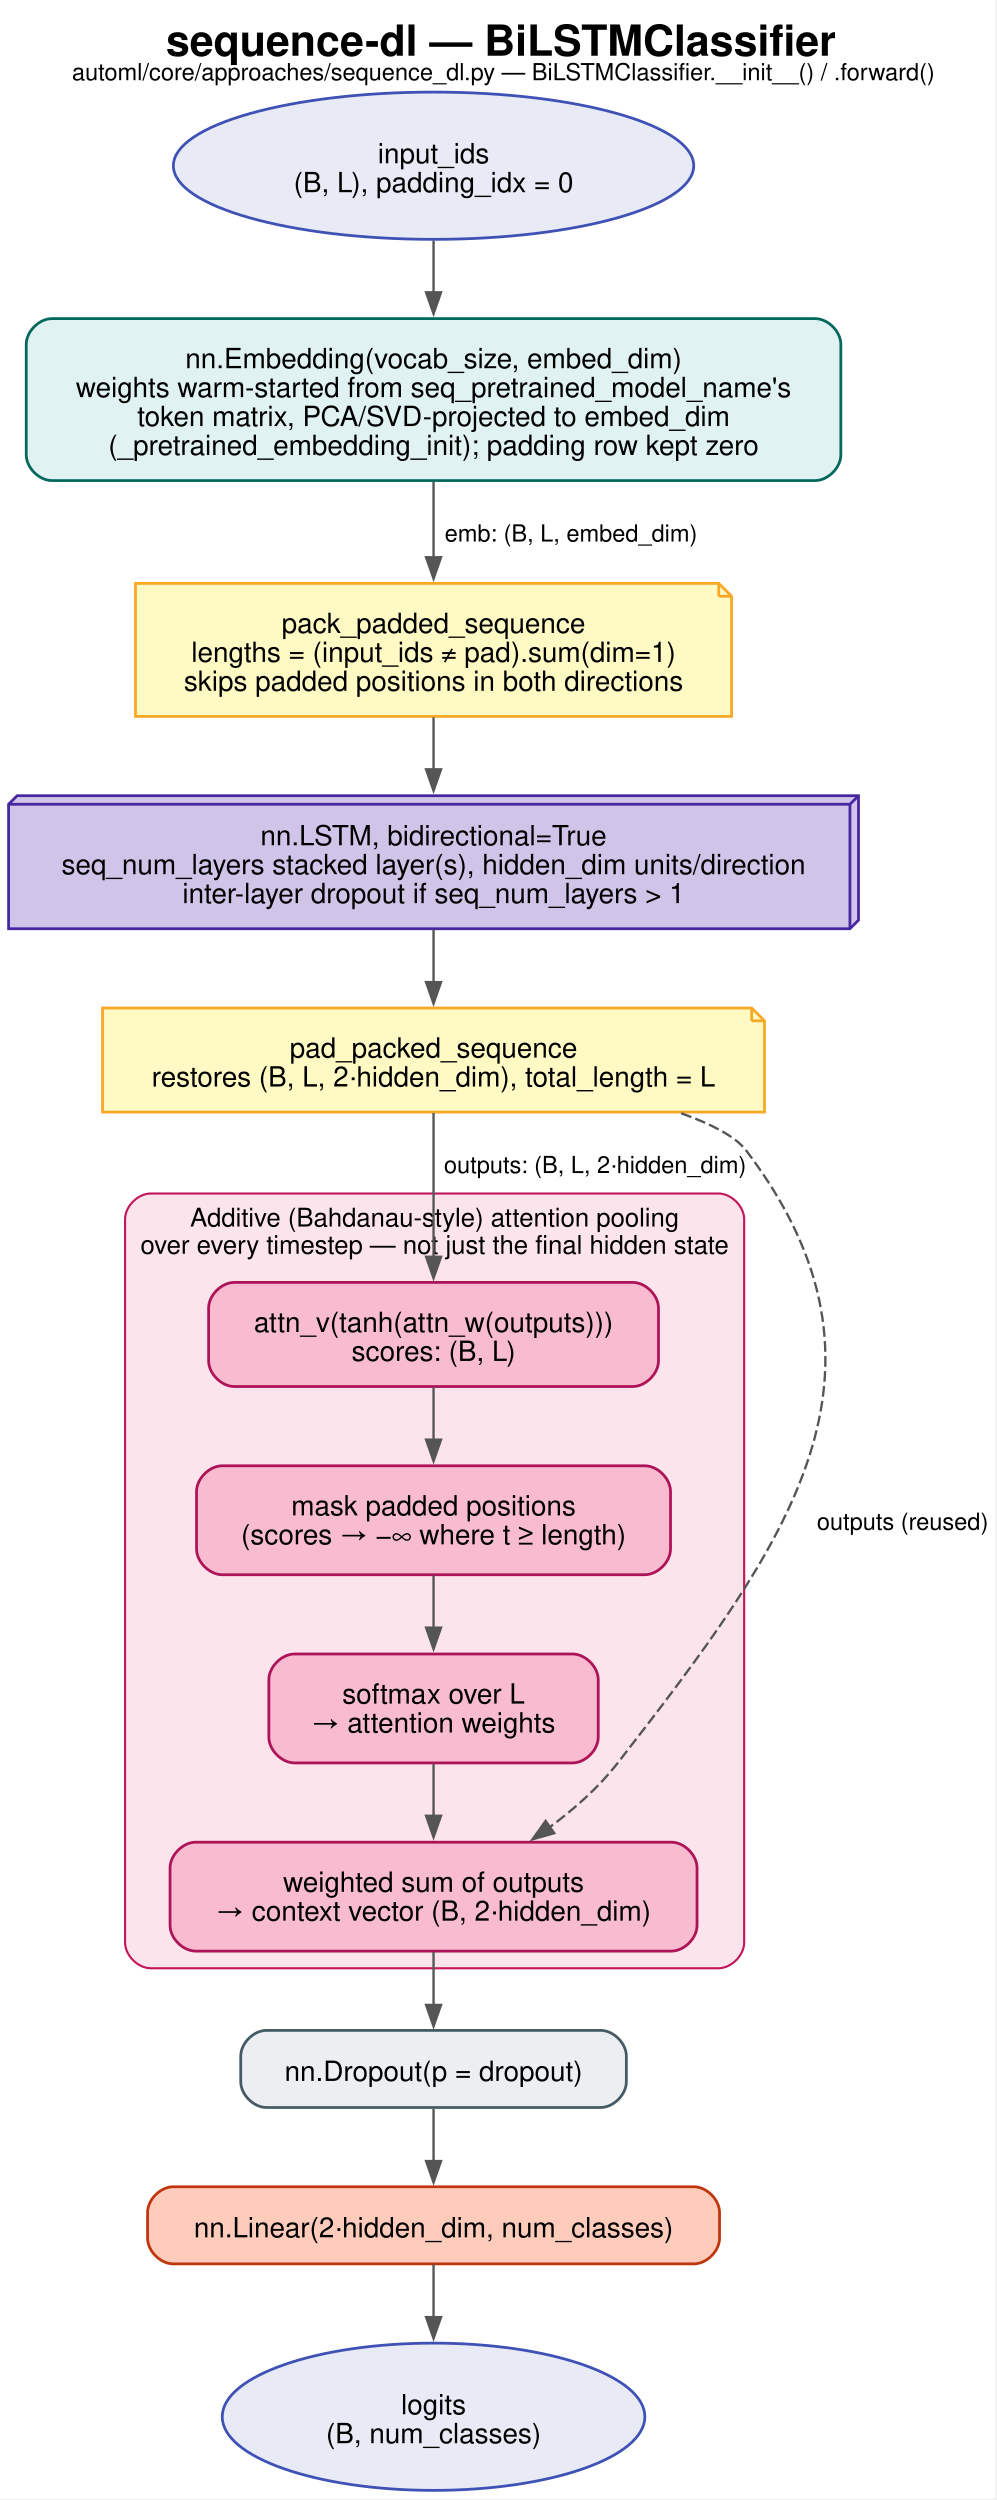
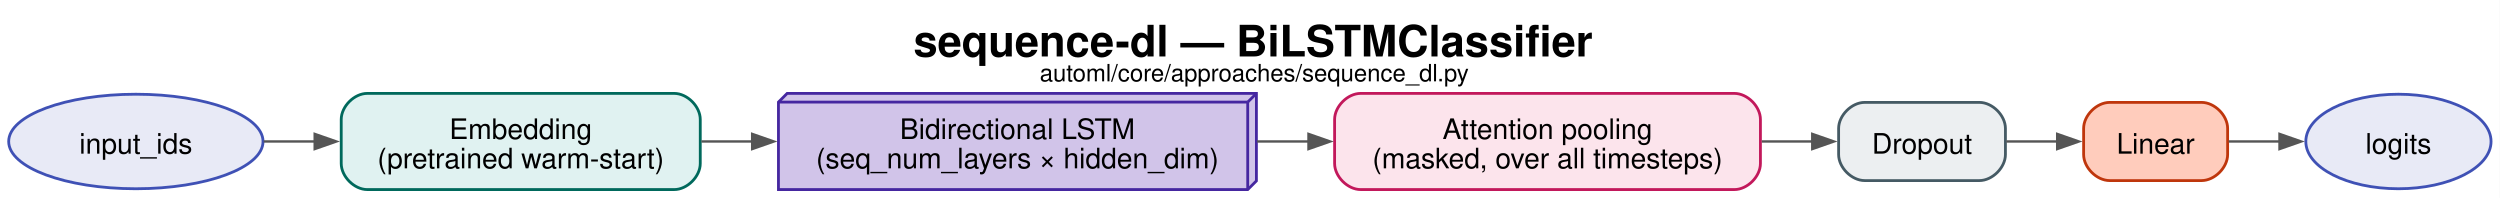
- <svg xmlns="http://www.w3.org/2000/svg" width="465pt" height="1167pt" viewBox="0.00 0.00 465.00 1167.00">
-   <g id="graph0" class="graph" transform="scale(1 1) rotate(0) translate(4 1162.51)">
-     <polygon fill="white" stroke="none" points="-4,4 -4,-1162.51 460.68,-1162.51 460.68,4 -4,4" />
-     <text xml:space="preserve" text-anchor="start" x="73.46" y="-1136.51" font-family="Helvetica,sans-Serif" font-weight="bold" font-size="20.00">sequence-dl — BiLSTMClassifier</text>
-     <text xml:space="preserve" text-anchor="start" x="29.59" y="-1125.06" font-family="Helvetica,sans-Serif" font-size="11.00">automl/core/approaches/sequence_dl.py — BiLSTMClassifier.__init__() / .forward()</text>
-     <g id="clust1" class="cluster">
-       <path fill="#fce4ec" stroke="#c2185b" d="M66.38,-243.73C66.38,-243.73 331.38,-243.73 331.38,-243.73 337.38,-243.73 343.38,-249.73 343.38,-255.73 343.38,-255.73 343.38,-593.38 343.38,-593.38 343.38,-599.38 337.38,-605.38 331.38,-605.38 331.38,-605.38 66.37,-605.38 66.37,-605.38 60.37,-605.38 54.38,-599.38 54.38,-593.38 54.38,-593.38 54.38,-255.73 54.38,-255.73 54.38,-249.73 60.38,-243.73 66.38,-243.73" />
-       <text xml:space="preserve" text-anchor="middle" x="198.88" y="-589.98" font-family="Helvetica,sans-Serif" font-size="12.00">Additive (Bahdanau-style) attention pooling</text>
-       <text xml:space="preserve" text-anchor="middle" x="198.88" y="-577.23" font-family="Helvetica,sans-Serif" font-size="12.00">over every timestep — not just the final hidden state</text>
-     </g>
+ <svg xmlns="http://www.w3.org/2000/svg" width="1151pt" height="91pt" viewBox="0.00 0.00 1151.00 91.00">
+   <g id="graph0" class="graph" transform="scale(1 1) rotate(0) translate(4 87.28)">
+     <polygon fill="white" stroke="none" points="-4,4 -4,-87.28 1146.87,-87.28 1146.87,4 -4,4" />
+     <text xml:space="preserve" text-anchor="start" x="416.56" y="-61.28" font-family="Helvetica,sans-Serif" font-weight="bold" font-size="20.00">sequence-dl — BiLSTMClassifier</text>
+     <text xml:space="preserve" text-anchor="start" x="474.69" y="-49.83" font-family="Helvetica,sans-Serif" font-size="11.00">automl/core/approaches/sequence_dl.py</text>
    <g id="node1" class="node">
-       <ellipse fill="#e8eaf6" stroke="#3f51b5" stroke-width="1.3" cx="198.38" cy="-1085.15" rx="121.45" ry="34.37" />
-       <text xml:space="preserve" text-anchor="middle" x="198.38" y="-1086.3" font-family="Helvetica,sans-Serif" font-size="13.00">input_ids</text>
-       <text xml:space="preserve" text-anchor="middle" x="198.38" y="-1072.8" font-family="Helvetica,sans-Serif" font-size="13.00">(B, L), padding_idx = 0</text>
+       <ellipse fill="#e8eaf6" stroke="#3f51b5" stroke-width="1.3" cx="58.55" cy="-22.14" rx="58.55" ry="21.76" />
+       <text xml:space="preserve" text-anchor="middle" x="58.55" y="-16.54" font-family="Helvetica,sans-Serif" font-size="13.00">input_ids</text>
    </g>
    <g id="node2" class="node">
-       <path fill="#e0f2f1" stroke="#00695c" stroke-width="1.3" d="M376.5,-1013.78C376.5,-1013.78 20.25,-1013.78 20.25,-1013.78 14.25,-1013.78 8.25,-1007.78 8.25,-1001.78 8.25,-1001.78 8.25,-950.18 8.25,-950.18 8.25,-944.18 14.25,-938.18 20.25,-938.18 20.25,-938.18 376.5,-938.18 376.5,-938.18 382.5,-938.18 388.5,-944.18 388.5,-950.18 388.5,-950.18 388.5,-1001.78 388.5,-1001.78 388.5,-1007.78 382.5,-1013.78 376.5,-1013.78" />
-       <text xml:space="preserve" text-anchor="middle" x="198.38" y="-990.63" font-family="Helvetica,sans-Serif" font-size="13.00">nn.Embedding(vocab_size, embed_dim)</text>
-       <text xml:space="preserve" text-anchor="middle" x="198.38" y="-977.13" font-family="Helvetica,sans-Serif" font-size="13.00">weights warm-started from seq_pretrained_model_name's</text>
-       <text xml:space="preserve" text-anchor="middle" x="198.38" y="-963.63" font-family="Helvetica,sans-Serif" font-size="13.00">token matrix, PCA/SVD-projected to embed_dim</text>
-       <text xml:space="preserve" text-anchor="middle" x="198.38" y="-950.13" font-family="Helvetica,sans-Serif" font-size="13.00">(_pretrained_embedding_init); padding row kept zero</text>
+       <path fill="#e0f2f1" stroke="#00695c" stroke-width="1.3" d="M306.4,-44.28C306.4,-44.28 165.1,-44.28 165.1,-44.28 159.1,-44.28 153.1,-38.28 153.1,-32.28 153.1,-32.28 153.1,-12 153.1,-12 153.1,-6 159.1,0 165.1,0 165.1,0 306.4,0 306.4,0 312.4,0 318.4,-6 318.4,-12 318.4,-12 318.4,-32.28 318.4,-32.28 318.4,-38.28 312.4,-44.28 306.4,-44.28" />
+       <text xml:space="preserve" text-anchor="middle" x="235.75" y="-23.29" font-family="Helvetica,sans-Serif" font-size="13.00">Embedding</text>
+       <text xml:space="preserve" text-anchor="middle" x="235.75" y="-9.79" font-family="Helvetica,sans-Serif" font-size="13.00">(pretrained warm-start)</text>
+     </g>
+     <g id="edge1" class="edge">
+       <path fill="none" stroke="#555555" stroke-width="1.1" d="M117.4,-22.14C125.06,-22.14 133.05,-22.14 141.12,-22.14" />
+       <polygon fill="#555555" stroke="#555555" stroke-width="1.1" points="140.88,-25.64 150.88,-22.14 140.88,-18.64 140.88,-25.64" />
+     </g>
+     <g id="node3" class="node">
+       <polygon fill="#d1c4e9" stroke="#4527a0" stroke-width="1.3" points="574.45,-44.28 358.4,-44.28 354.4,-40.28 354.4,0 570.45,0 574.45,-4 574.45,-44.28" />
+       <polyline fill="none" stroke="#4527a0" stroke-width="1.3" points="570.45,-40.28 354.4,-40.28" />
+       <polyline fill="none" stroke="#4527a0" stroke-width="1.3" points="570.45,-40.28 570.45,0" />
+       <polyline fill="none" stroke="#4527a0" stroke-width="1.3" points="570.45,-40.28 574.45,-44.28" />
+       <text xml:space="preserve" text-anchor="middle" x="464.42" y="-23.29" font-family="Helvetica,sans-Serif" font-size="13.00">Bidirectional LSTM</text>
+       <text xml:space="preserve" text-anchor="middle" x="464.42" y="-9.79" font-family="Helvetica,sans-Serif" font-size="13.00">(seq_num_layers × hidden_dim)</text>
+     </g>
+     <g id="edge2" class="edge">
+       <path fill="none" stroke="#555555" stroke-width="1.1" d="M318.9,-22.14C326.56,-22.14 334.43,-22.14 342.35,-22.14" />
+       <polygon fill="#555555" stroke="#555555" stroke-width="1.1" points="342.3,-25.64 352.3,-22.14 342.3,-18.64 342.3,-25.64" />
+     </g>
+     <g id="node4" class="node">
+       <path fill="#fce4ec" stroke="#c2185b" stroke-width="1.3" d="M794.5,-44.28C794.5,-44.28 622.45,-44.28 622.45,-44.28 616.45,-44.28 610.45,-38.28 610.45,-32.28 610.45,-32.28 610.45,-12 610.45,-12 610.45,-6 616.45,0 622.45,0 622.45,0 794.5,0 794.5,0 800.5,0 806.5,-6 806.5,-12 806.5,-12 806.5,-32.28 806.5,-32.28 806.5,-38.28 800.5,-44.28 794.5,-44.28" />
+       <text xml:space="preserve" text-anchor="middle" x="708.47" y="-23.29" font-family="Helvetica,sans-Serif" font-size="13.00">Attention pooling</text>
+       <text xml:space="preserve" text-anchor="middle" x="708.47" y="-9.79" font-family="Helvetica,sans-Serif" font-size="13.00">(masked, over all timesteps)</text>
+     </g>
+     <g id="edge3" class="edge">
+       <path fill="none" stroke="#555555" stroke-width="1.1" d="M574.76,-22.14C582.67,-22.14 590.65,-22.14 598.56,-22.14" />
+       <polygon fill="#555555" stroke="#555555" stroke-width="1.1" points="598.42,-25.64 608.42,-22.14 598.42,-18.64 598.42,-25.64" />
+     </g>
+     <g id="node5" class="node">
+       <path fill="#eceff1" stroke="#455a64" stroke-width="1.3" d="M907.3,-40.14C907.3,-40.14 854.5,-40.14 854.5,-40.14 848.5,-40.14 842.5,-34.14 842.5,-28.14 842.5,-28.14 842.5,-16.14 842.5,-16.14 842.5,-10.14 848.5,-4.14 854.5,-4.14 854.5,-4.14 907.3,-4.14 907.3,-4.14 913.3,-4.14 919.3,-10.14 919.3,-16.14 919.3,-16.14 919.3,-28.14 919.3,-28.14 919.3,-34.14 913.3,-40.14 907.3,-40.14" />
+       <text xml:space="preserve" text-anchor="middle" x="880.9" y="-16.54" font-family="Helvetica,sans-Serif" font-size="13.00">Dropout</text>
    </g>
    <g id="edge4" class="edge">
-       <path fill="none" stroke="#555555" stroke-width="1.1" d="M198.38,-1050.24C198.38,-1042.49 198.38,-1034.1 198.38,-1025.86" />
-       <polygon fill="#555555" stroke="#555555" stroke-width="1.1" points="201.88,-1026.05 198.38,-1016.05 194.88,-1026.05 201.88,-1026.05" />
+       <path fill="none" stroke="#555555" stroke-width="1.1" d="M807.13,-22.14C815.13,-22.14 822.99,-22.14 830.4,-22.14" />
+       <polygon fill="#555555" stroke="#555555" stroke-width="1.1" points="830.36,-25.64 840.36,-22.14 830.36,-18.64 830.36,-25.64" />
    </g>
-     <g id="node3" class="node">
-       <polygon fill="#fff9c4" stroke="#f9a825" stroke-width="1.3" points="331.5,-890.18 59.25,-890.18 59.25,-828.08 337.5,-828.08 337.5,-884.18 331.5,-890.18" />
-       <polyline fill="none" stroke="#f9a825" stroke-width="1.3" points="331.5,-890.18 331.5,-884.18" />
-       <polyline fill="none" stroke="#f9a825" stroke-width="1.3" points="337.5,-884.18 331.5,-884.18" />
-       <text xml:space="preserve" text-anchor="middle" x="198.38" y="-867.03" font-family="Helvetica,sans-Serif" font-size="13.00">pack_padded_sequence</text>
-       <text xml:space="preserve" text-anchor="middle" x="198.38" y="-853.53" font-family="Helvetica,sans-Serif" font-size="13.00">lengths = (input_ids ≠ pad).sum(dim=1)</text>
-       <text xml:space="preserve" text-anchor="middle" x="198.38" y="-840.03" font-family="Helvetica,sans-Serif" font-size="13.00">skips padded positions in both directions</text>
+     <g id="node6" class="node">
+       <path fill="#ffccbc" stroke="#bf360c" stroke-width="1.3" d="M1009.6,-40.14C1009.6,-40.14 967.3,-40.14 967.3,-40.14 961.3,-40.14 955.3,-34.14 955.3,-28.14 955.3,-28.14 955.3,-16.14 955.3,-16.14 955.3,-10.14 961.3,-4.14 967.3,-4.14 967.3,-4.14 1009.6,-4.14 1009.6,-4.14 1015.6,-4.14 1021.6,-10.14 1021.6,-16.14 1021.6,-16.14 1021.6,-28.14 1021.6,-28.14 1021.6,-34.14 1015.6,-40.14 1009.6,-40.14" />
+       <text xml:space="preserve" text-anchor="middle" x="988.45" y="-16.54" font-family="Helvetica,sans-Serif" font-size="13.00">Linear</text>
    </g>
    <g id="edge5" class="edge">
-       <path fill="none" stroke="#555555" stroke-width="1.1" d="M198.38,-937.69C198.38,-926.41 198.38,-913.95 198.38,-902.37" />
-       <polygon fill="#555555" stroke="#555555" stroke-width="1.1" points="201.88,-902.38 198.38,-892.38 194.88,-902.38 201.88,-902.38" />
-       <text xml:space="preserve" text-anchor="middle" x="259.5" y="-909.73" font-family="Helvetica,sans-Serif" font-size="11.00">  emb: (B, L, embed_dim)</text>
+       <path fill="none" stroke="#555555" stroke-width="1.1" d="M919.7,-22.14C927.33,-22.14 935.4,-22.14 943.22,-22.14" />
+       <polygon fill="#555555" stroke="#555555" stroke-width="1.1" points="943.13,-25.64 953.13,-22.14 943.13,-18.64 943.13,-25.64" />
    </g>
-     <g id="node4" class="node">
-       <polygon fill="#d1c4e9" stroke="#4527a0" stroke-width="1.3" points="396.75,-791.08 4,-791.08 0,-787.08 0,-728.98 392.75,-728.98 396.75,-732.98 396.75,-791.08" />
-       <polyline fill="none" stroke="#4527a0" stroke-width="1.3" points="392.75,-787.08 0,-787.08" />
-       <polyline fill="none" stroke="#4527a0" stroke-width="1.3" points="392.75,-787.08 392.75,-728.98" />
-       <polyline fill="none" stroke="#4527a0" stroke-width="1.3" points="392.75,-787.08 396.75,-791.08" />
-       <text xml:space="preserve" text-anchor="middle" x="198.38" y="-767.93" font-family="Helvetica,sans-Serif" font-size="13.00">nn.LSTM, bidirectional=True</text>
-       <text xml:space="preserve" text-anchor="middle" x="198.38" y="-754.43" font-family="Helvetica,sans-Serif" font-size="13.00">seq_num_layers stacked layer(s), hidden_dim units/direction</text>
-       <text xml:space="preserve" text-anchor="middle" x="198.38" y="-740.93" font-family="Helvetica,sans-Serif" font-size="13.00">inter-layer dropout if seq_num_layers &gt; 1</text>
+     <g id="node7" class="node">
+       <ellipse fill="#e8eaf6" stroke="#3f51b5" stroke-width="1.3" cx="1100.24" cy="-22.14" rx="42.64" ry="21.76" />
+       <text xml:space="preserve" text-anchor="middle" x="1100.24" y="-16.54" font-family="Helvetica,sans-Serif" font-size="13.00">logits</text>
    </g>
    <g id="edge6" class="edge">
-       <path fill="none" stroke="#555555" stroke-width="1.1" d="M198.38,-827.67C198.38,-819.89 198.38,-811.37 198.38,-803.12" />
-       <polygon fill="#555555" stroke="#555555" stroke-width="1.1" points="201.88,-803.38 198.38,-793.38 194.88,-803.38 201.88,-803.38" />
-     </g>
-     <g id="node5" class="node">
-       <polygon fill="#fff9c4" stroke="#f9a825" stroke-width="1.3" points="346.88,-691.98 43.88,-691.98 43.88,-643.38 352.88,-643.38 352.88,-685.98 346.88,-691.98" />
-       <polyline fill="none" stroke="#f9a825" stroke-width="1.3" points="346.88,-691.98 346.88,-685.98" />
-       <polyline fill="none" stroke="#f9a825" stroke-width="1.3" points="352.88,-685.98 346.88,-685.98" />
-       <text xml:space="preserve" text-anchor="middle" x="198.38" y="-668.83" font-family="Helvetica,sans-Serif" font-size="13.00">pad_packed_sequence</text>
-       <text xml:space="preserve" text-anchor="middle" x="198.38" y="-655.33" font-family="Helvetica,sans-Serif" font-size="13.00">restores (B, L, 2·hidden_dim), total_length = L</text>
-     </g>
-     <g id="edge7" class="edge">
-       <path fill="none" stroke="#555555" stroke-width="1.1" d="M198.38,-728.44C198.38,-720.53 198.38,-711.95 198.38,-703.83" />
-       <polygon fill="#555555" stroke="#555555" stroke-width="1.1" points="201.88,-704.05 198.38,-694.05 194.88,-704.05 201.88,-704.05" />
-     </g>
-     <g id="node6" class="node">
-       <path fill="#f8bbd0" stroke="#ad1457" stroke-width="1.3" d="M291.38,-563.88C291.38,-563.88 105.38,-563.88 105.38,-563.88 99.38,-563.88 93.38,-557.88 93.38,-551.88 93.38,-551.88 93.38,-527.28 93.38,-527.28 93.38,-521.28 99.38,-515.28 105.38,-515.28 105.38,-515.28 291.38,-515.28 291.38,-515.28 297.38,-515.28 303.38,-521.28 303.38,-527.28 303.38,-527.28 303.38,-551.88 303.38,-551.88 303.38,-557.88 297.38,-563.88 291.38,-563.88" />
-       <text xml:space="preserve" text-anchor="middle" x="198.38" y="-540.73" font-family="Helvetica,sans-Serif" font-size="13.00">attn_v(tanh(attn_w(outputs)))</text>
-       <text xml:space="preserve" text-anchor="middle" x="198.38" y="-527.23" font-family="Helvetica,sans-Serif" font-size="13.00">scores: (B, L)</text>
-     </g>
-     <g id="edge8" class="edge">
-       <path fill="none" stroke="#555555" stroke-width="1.1" d="M198.38,-642.96C198.38,-624.03 198.38,-597.22 198.38,-575.78" />
-       <polygon fill="#555555" stroke="#555555" stroke-width="1.1" points="201.88,-575.86 198.38,-565.86 194.88,-575.86 201.88,-575.86" />
-       <text xml:space="preserve" text-anchor="middle" x="270.75" y="-614.93" font-family="Helvetica,sans-Serif" font-size="11.00">  outputs: (B, L, 2·hidden_dim)</text>
-     </g>
-     <g id="node9" class="node">
-       <path fill="#f8bbd0" stroke="#ad1457" stroke-width="1.3" d="M309.38,-302.58C309.38,-302.58 87.38,-302.58 87.38,-302.58 81.38,-302.58 75.38,-296.58 75.38,-290.58 75.38,-290.58 75.38,-263.73 75.38,-263.73 75.38,-257.73 81.38,-251.73 87.38,-251.73 87.38,-251.73 309.38,-251.73 309.38,-251.73 315.38,-251.73 321.38,-257.73 321.38,-263.73 321.38,-263.73 321.38,-290.58 321.38,-290.58 321.38,-296.58 315.38,-302.58 309.38,-302.58" />
-       <text xml:space="preserve" text-anchor="middle" x="198.38" y="-279.43" font-family="Helvetica,sans-Serif" font-size="13.00">weighted sum of outputs</text>
-       <text xml:space="preserve" text-anchor="middle" x="198.38" y="-265.93" font-family="Helvetica,sans-Serif" font-size="13.00">→ context vector (B, 2·hidden_dim)</text>
-     </g>
-     <g id="edge9" class="edge">
-       <path fill="none" stroke="#555555" stroke-width="1.1" stroke-dasharray="5,2" d="M314.01,-642.82C328.17,-637.77 339.41,-631.95 344.38,-625.38 422.67,-521.86 363.94,-442.12 284.38,-339.58 275.59,-328.26 264.16,-318.12 252.51,-309.51" />
-       <polygon fill="#555555" stroke="#555555" stroke-width="1.1" points="254.73,-306.79 244.53,-303.89 250.7,-312.51 254.73,-306.79" />
-       <text xml:space="preserve" text-anchor="middle" x="414.3" y="-448.41" font-family="Helvetica,sans-Serif" font-size="11.00">  outputs (reused)</text>
-     </g>
-     <g id="node7" class="node">
-       <path fill="#f8bbd0" stroke="#ad1457" stroke-width="1.3" d="M297,-478.28C297,-478.28 99.75,-478.28 99.75,-478.28 93.75,-478.28 87.75,-472.28 87.75,-466.28 87.75,-466.28 87.75,-439.43 87.75,-439.43 87.75,-433.43 93.75,-427.43 99.75,-427.43 99.75,-427.43 297,-427.43 297,-427.43 303,-427.43 309,-433.43 309,-439.43 309,-439.43 309,-466.28 309,-466.28 309,-472.28 303,-478.28 297,-478.28" />
-       <text xml:space="preserve" text-anchor="middle" x="198.38" y="-455.13" font-family="Helvetica,sans-Serif" font-size="13.00">mask padded positions</text>
-       <text xml:space="preserve" text-anchor="middle" x="198.38" y="-441.63" font-family="Helvetica,sans-Serif" font-size="13.00">(scores → −∞ where t ≥ length)</text>
-     </g>
-     <g id="edge1" class="edge">
-       <path fill="none" stroke="#555555" stroke-width="1.1" d="M198.38,-514.98C198.38,-507.33 198.38,-498.65 198.38,-490.28" />
-       <polygon fill="#555555" stroke="#555555" stroke-width="1.1" points="201.88,-490.47 198.38,-480.47 194.88,-490.47 201.88,-490.47" />
-     </g>
-     <g id="node8" class="node">
-       <path fill="#f8bbd0" stroke="#ad1457" stroke-width="1.3" d="M263.25,-390.43C263.25,-390.43 133.5,-390.43 133.5,-390.43 127.5,-390.43 121.5,-384.43 121.5,-378.43 121.5,-378.43 121.5,-351.58 121.5,-351.58 121.5,-345.58 127.5,-339.58 133.5,-339.58 133.5,-339.58 263.25,-339.58 263.25,-339.58 269.25,-339.58 275.25,-345.58 275.25,-351.58 275.25,-351.58 275.25,-378.43 275.25,-378.43 275.25,-384.43 269.25,-390.43 263.25,-390.43" />
-       <text xml:space="preserve" text-anchor="middle" x="198.38" y="-367.28" font-family="Helvetica,sans-Serif" font-size="13.00">softmax over L</text>
-       <text xml:space="preserve" text-anchor="middle" x="198.38" y="-353.78" font-family="Helvetica,sans-Serif" font-size="13.00">→ attention weights</text>
-     </g>
-     <g id="edge2" class="edge">
-       <path fill="none" stroke="#555555" stroke-width="1.1" d="M198.38,-427.02C198.38,-419.44 198.38,-410.93 198.38,-402.73" />
-       <polygon fill="#555555" stroke="#555555" stroke-width="1.1" points="201.88,-402.74 198.38,-392.74 194.88,-402.74 201.88,-402.74" />
-     </g>
-     <g id="edge3" class="edge">
-       <path fill="none" stroke="#555555" stroke-width="1.1" d="M198.38,-339.17C198.38,-331.59 198.38,-323.08 198.38,-314.88" />
-       <polygon fill="#555555" stroke="#555555" stroke-width="1.1" points="201.88,-314.89 198.38,-304.89 194.88,-314.89 201.88,-314.89" />
-     </g>
-     <g id="node10" class="node">
-       <path fill="#eceff1" stroke="#455a64" stroke-width="1.3" d="M276.38,-214.73C276.38,-214.73 120.38,-214.73 120.38,-214.73 114.38,-214.73 108.38,-208.73 108.38,-202.73 108.38,-202.73 108.38,-190.73 108.38,-190.73 108.38,-184.73 114.38,-178.73 120.38,-178.73 120.38,-178.73 276.38,-178.73 276.38,-178.73 282.38,-178.73 288.38,-184.73 288.38,-190.73 288.38,-190.73 288.38,-202.73 288.38,-202.73 288.38,-208.73 282.38,-214.73 276.38,-214.73" />
-       <text xml:space="preserve" text-anchor="middle" x="198.38" y="-191.13" font-family="Helvetica,sans-Serif" font-size="13.00">nn.Dropout(p = dropout)</text>
-     </g>
-     <g id="edge10" class="edge">
-       <path fill="none" stroke="#555555" stroke-width="1.1" d="M198.38,-251.34C198.38,-243.47 198.38,-234.71 198.38,-226.58" />
-       <polygon fill="#555555" stroke="#555555" stroke-width="1.1" points="201.88,-226.61 198.38,-216.61 194.88,-226.61 201.88,-226.61" />
-     </g>
-     <g id="node11" class="node">
-       <path fill="#ffccbc" stroke="#bf360c" stroke-width="1.3" d="M319.88,-141.73C319.88,-141.73 76.88,-141.73 76.88,-141.73 70.88,-141.73 64.88,-135.73 64.88,-129.73 64.88,-129.73 64.88,-117.73 64.88,-117.73 64.88,-111.73 70.88,-105.73 76.88,-105.73 76.88,-105.73 319.88,-105.73 319.88,-105.73 325.88,-105.73 331.88,-111.73 331.88,-117.73 331.88,-117.73 331.88,-129.73 331.88,-129.73 331.88,-135.73 325.88,-141.73 319.88,-141.73" />
-       <text xml:space="preserve" text-anchor="middle" x="198.38" y="-118.13" font-family="Helvetica,sans-Serif" font-size="13.00">nn.Linear(2·hidden_dim, num_classes)</text>
-     </g>
-     <g id="edge11" class="edge">
-       <path fill="none" stroke="#555555" stroke-width="1.1" d="M198.38,-178.18C198.38,-170.79 198.38,-161.98 198.38,-153.67" />
-       <polygon fill="#555555" stroke="#555555" stroke-width="1.1" points="201.88,-153.74 198.38,-143.74 194.88,-153.74 201.88,-153.74" />
-     </g>
-     <g id="node12" class="node">
-       <ellipse fill="#e8eaf6" stroke="#3f51b5" stroke-width="1.3" cx="198.38" cy="-34.37" rx="98.64" ry="34.37" />
-       <text xml:space="preserve" text-anchor="middle" x="198.38" y="-35.52" font-family="Helvetica,sans-Serif" font-size="13.00">logits</text>
-       <text xml:space="preserve" text-anchor="middle" x="198.38" y="-22.02" font-family="Helvetica,sans-Serif" font-size="13.00">(B, num_classes)</text>
-     </g>
-     <g id="edge12" class="edge">
-       <path fill="none" stroke="#555555" stroke-width="1.1" d="M198.38,-105.47C198.38,-98.28 198.38,-89.56 198.38,-80.74" />
-       <polygon fill="#555555" stroke="#555555" stroke-width="1.1" points="201.88,-80.89 198.38,-70.89 194.88,-80.89 201.88,-80.89" />
+       <path fill="none" stroke="#555555" stroke-width="1.1" d="M1022.09,-22.14C1029.48,-22.14 1037.52,-22.14 1045.52,-22.14" />
+       <polygon fill="#555555" stroke="#555555" stroke-width="1.1" points="1045.48,-25.64 1055.48,-22.14 1045.48,-18.64 1045.48,-25.64" />
    </g>
  </g>
</svg>
